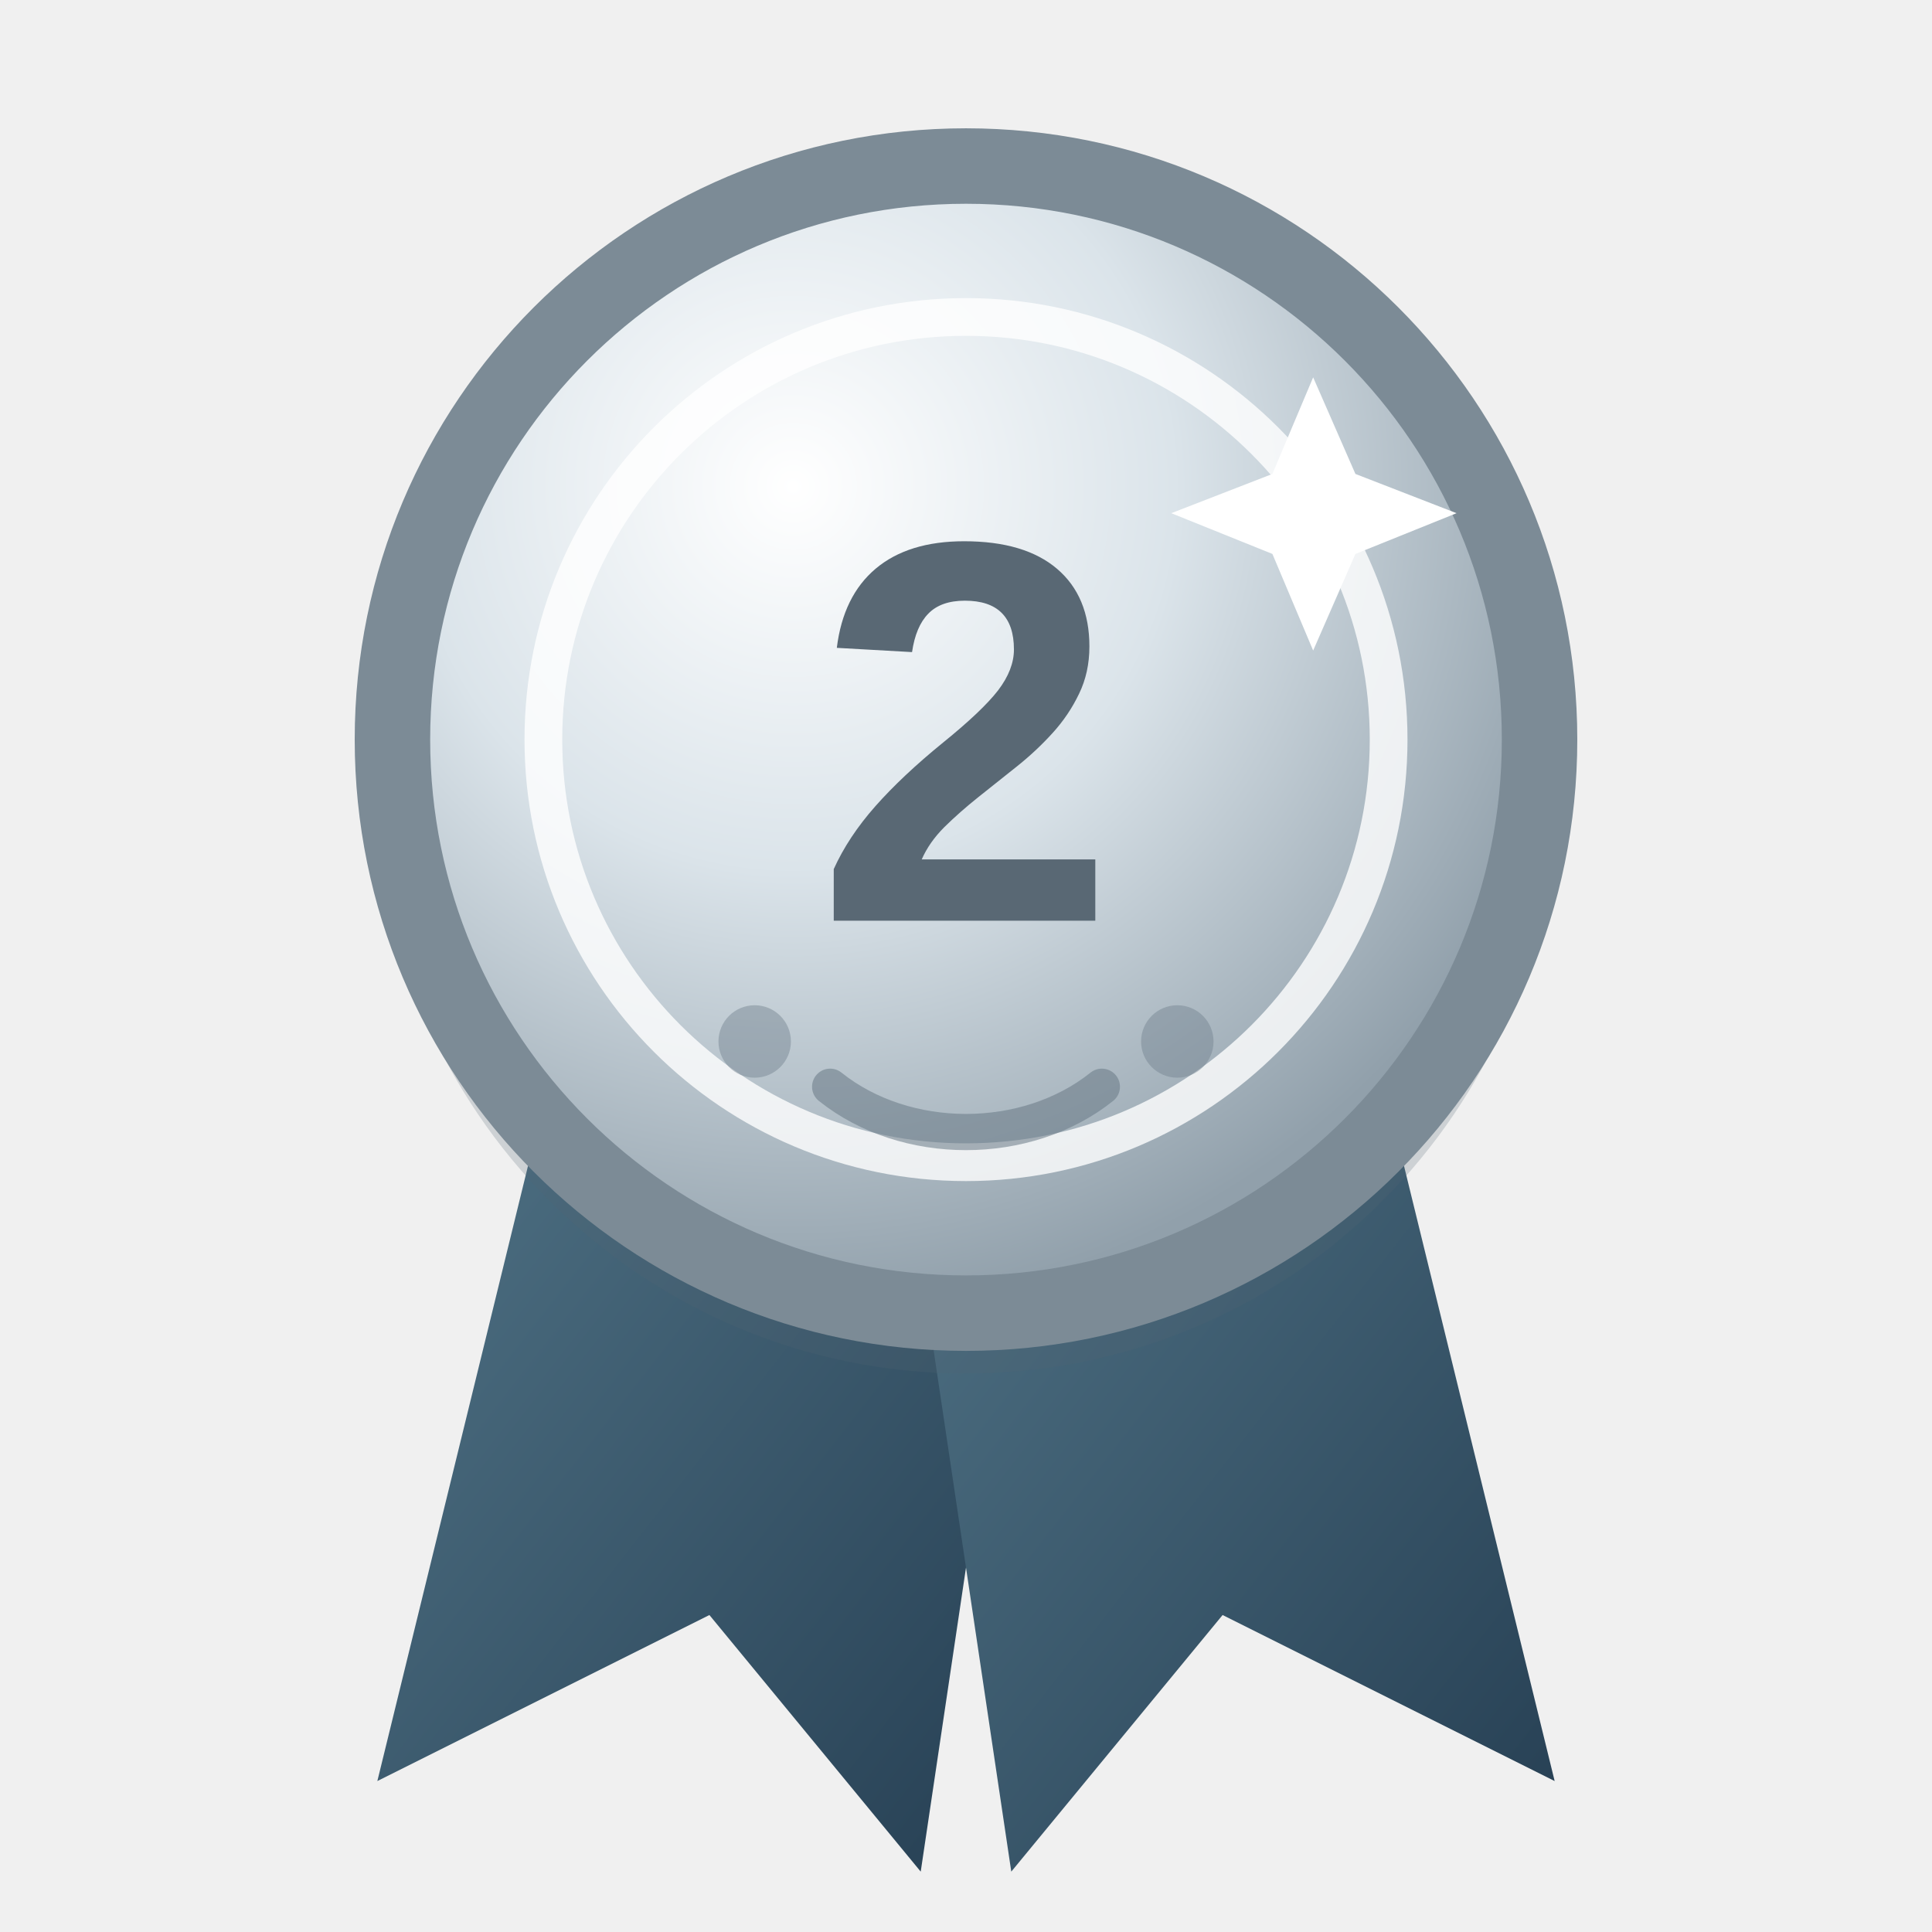
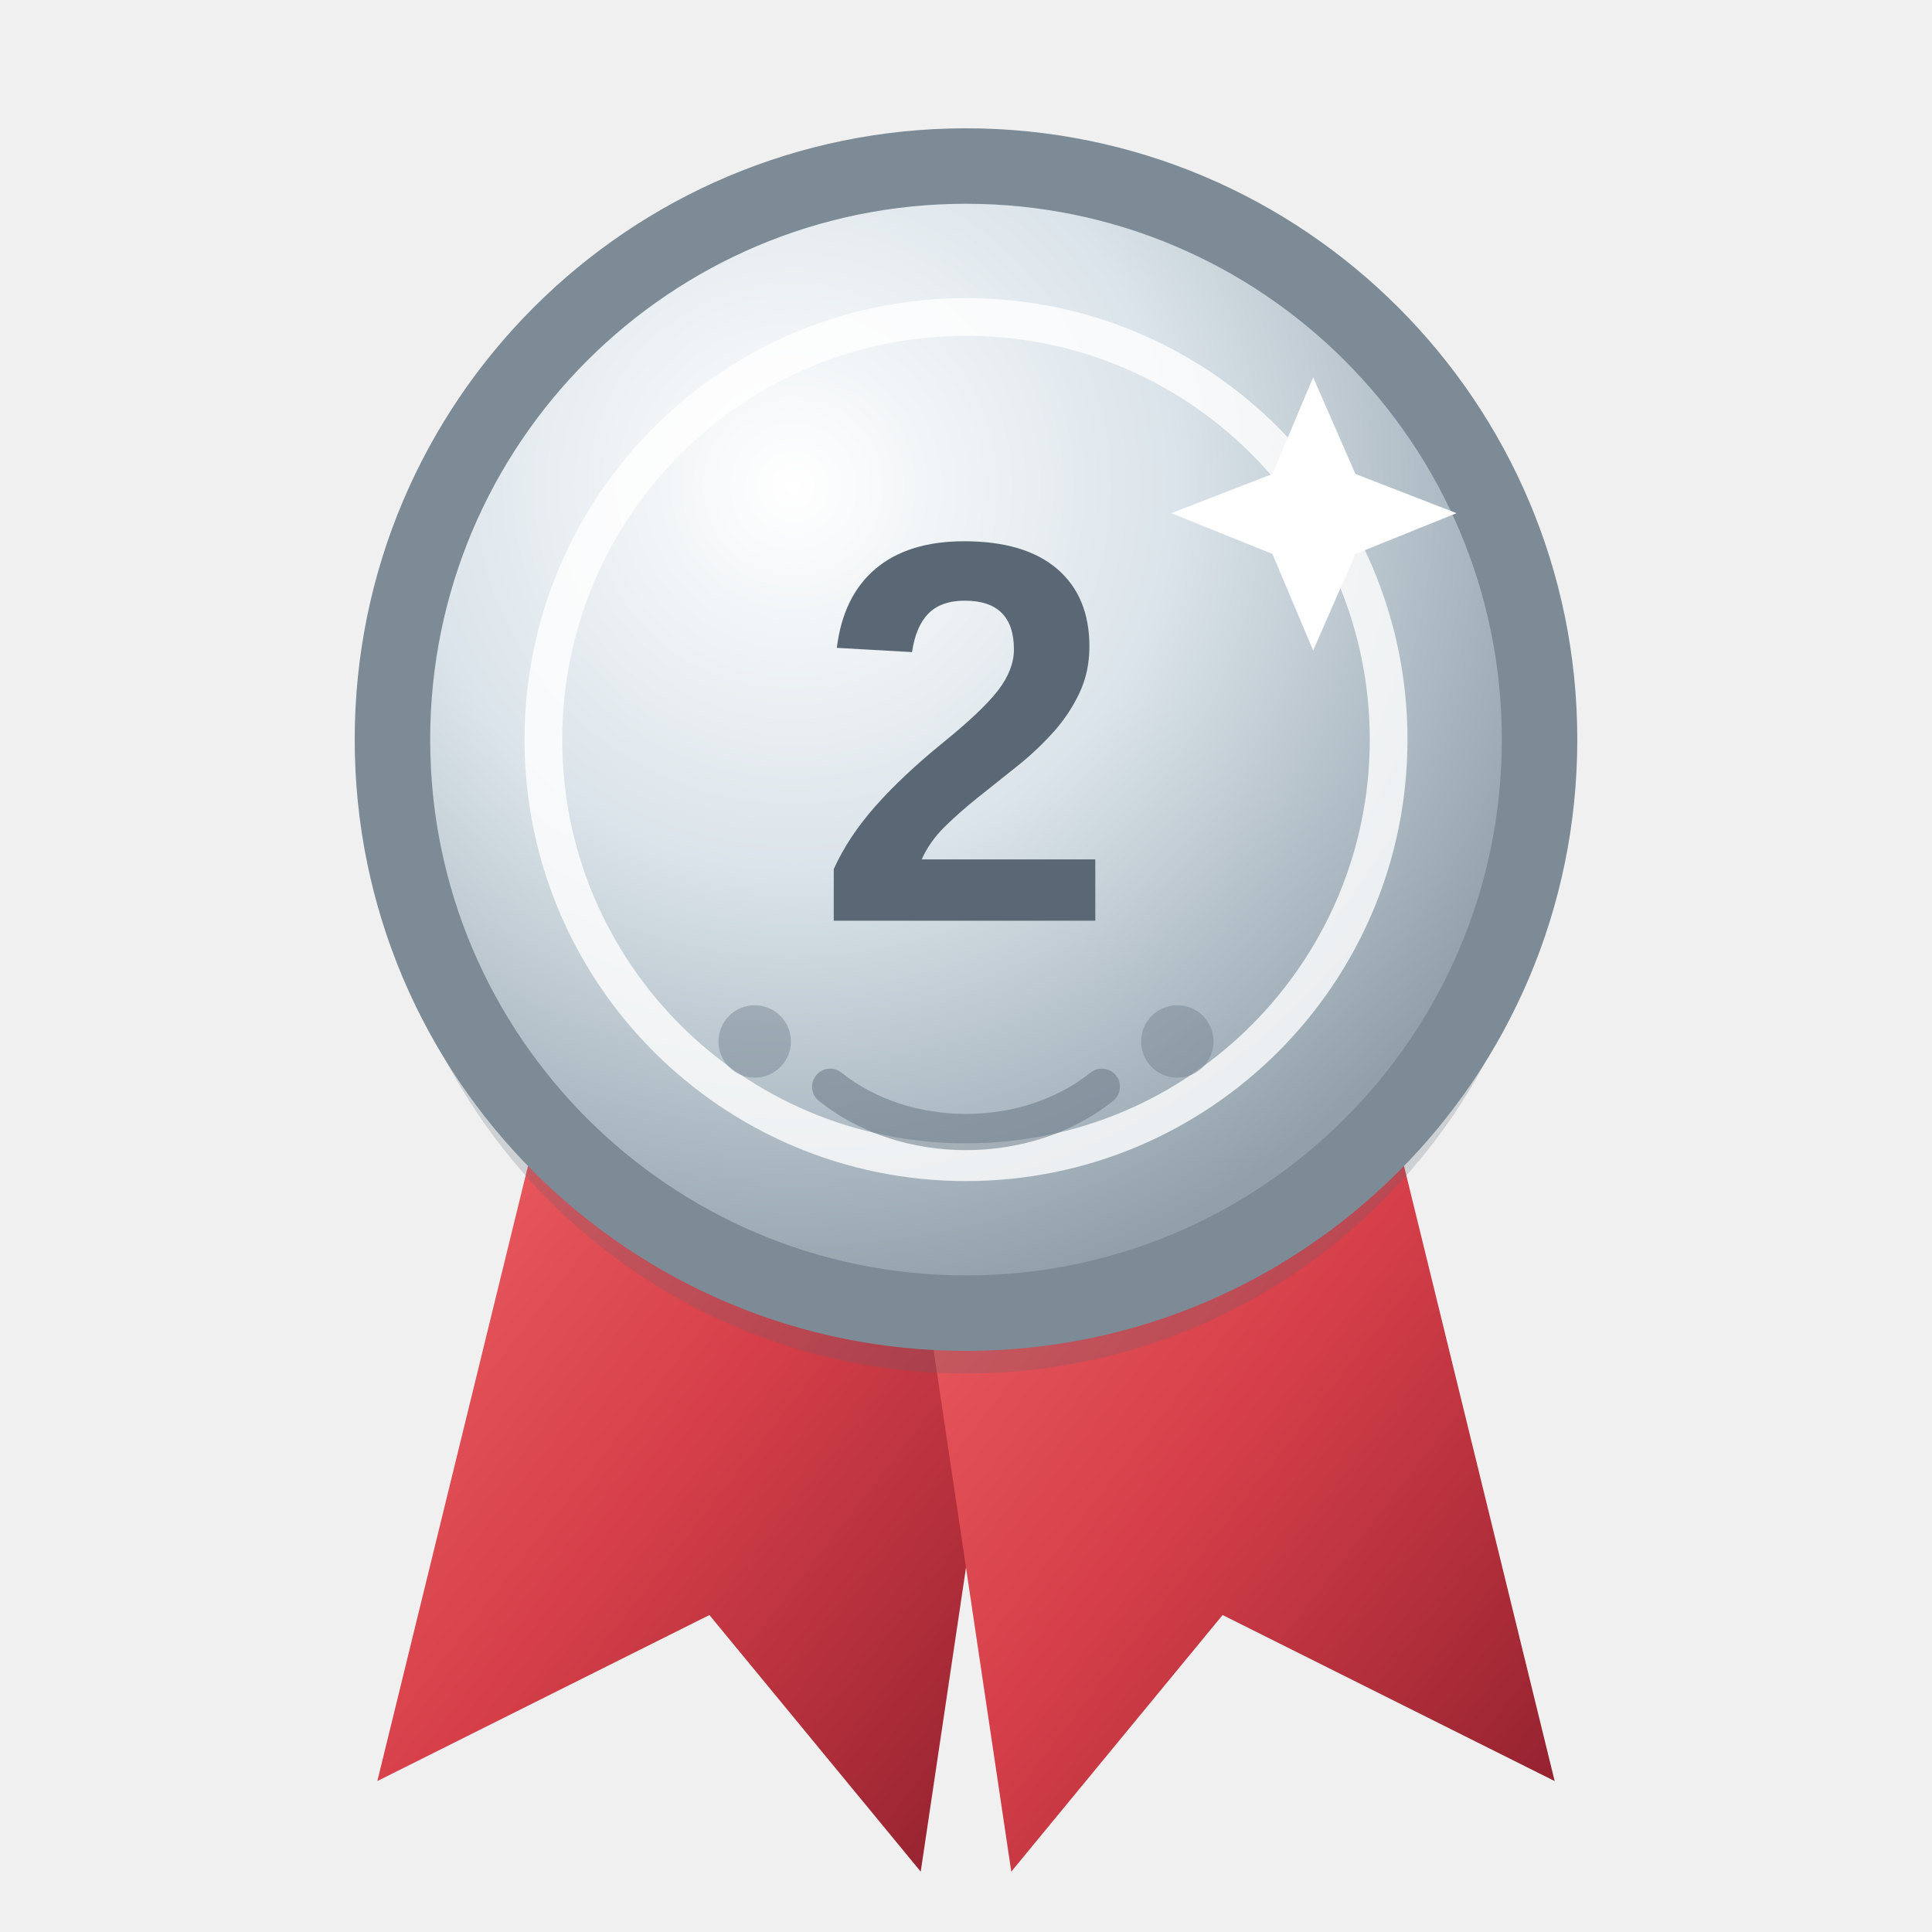
<svg xmlns="http://www.w3.org/2000/svg" viewBox="0 0 128 128" role="img" aria-labelledby="title">
  <defs>
    <linearGradient id="ribbon" x1="0" y1="0" x2="1" y2="1">
-       <stop stop-color="#517487" />
-       <stop offset="1" stop-color="#263f53" />
+       <stop stop-color="#f06567" />
+       <stop offset=".48" stop-color="#d63f49" />
+       <stop offset="1" stop-color="#8e1f2d" />
    </linearGradient>
    <radialGradient id="metal" cx="35%" cy="28%" r="72%">
      <stop stop-color="#ffffff" />
      <stop offset=".46" stop-color="#dbe4ea" />
      <stop offset="1" stop-color="#91a0ab" />
    </radialGradient>
  </defs>
  <path d="M37 69 25 118l22-11 14 17 7-47Z" fill="url(#ribbon)" />
  <path d="m91 69 12 49-22-11-14 17-7-47Z" fill="url(#ribbon)" />
  <circle cx="64" cy="52" r="39" fill="#506270" opacity=".22" />
  <circle cx="64" cy="49" r="38" fill="url(#metal)" stroke="#7c8b96" stroke-width="5" />
  <circle cx="64" cy="49" r="28" fill="none" stroke="#ffffff" stroke-width="2.5" opacity=".8" />
  <path d="m87 25 2.8 6.4 6.7 2.6-6.7 2.7-2.8 6.4-2.7-6.4-6.7-2.7 6.7-2.6Z" fill="#ffffff" />
  <text x="64" y="61" text-anchor="middle" font-family="Arial, sans-serif" font-size="36" font-weight="900" fill="#596874">2</text>
  <circle cx="50" cy="69" r="2.4" fill="#71818d" opacity=".45" />
  <circle cx="78" cy="69" r="2.4" fill="#71818d" opacity=".45" />
  <path d="M55 72c5 4 13 4 18 0" fill="none" stroke="#687985" stroke-width="2.4" stroke-linecap="round" opacity=".55" />
</svg>
